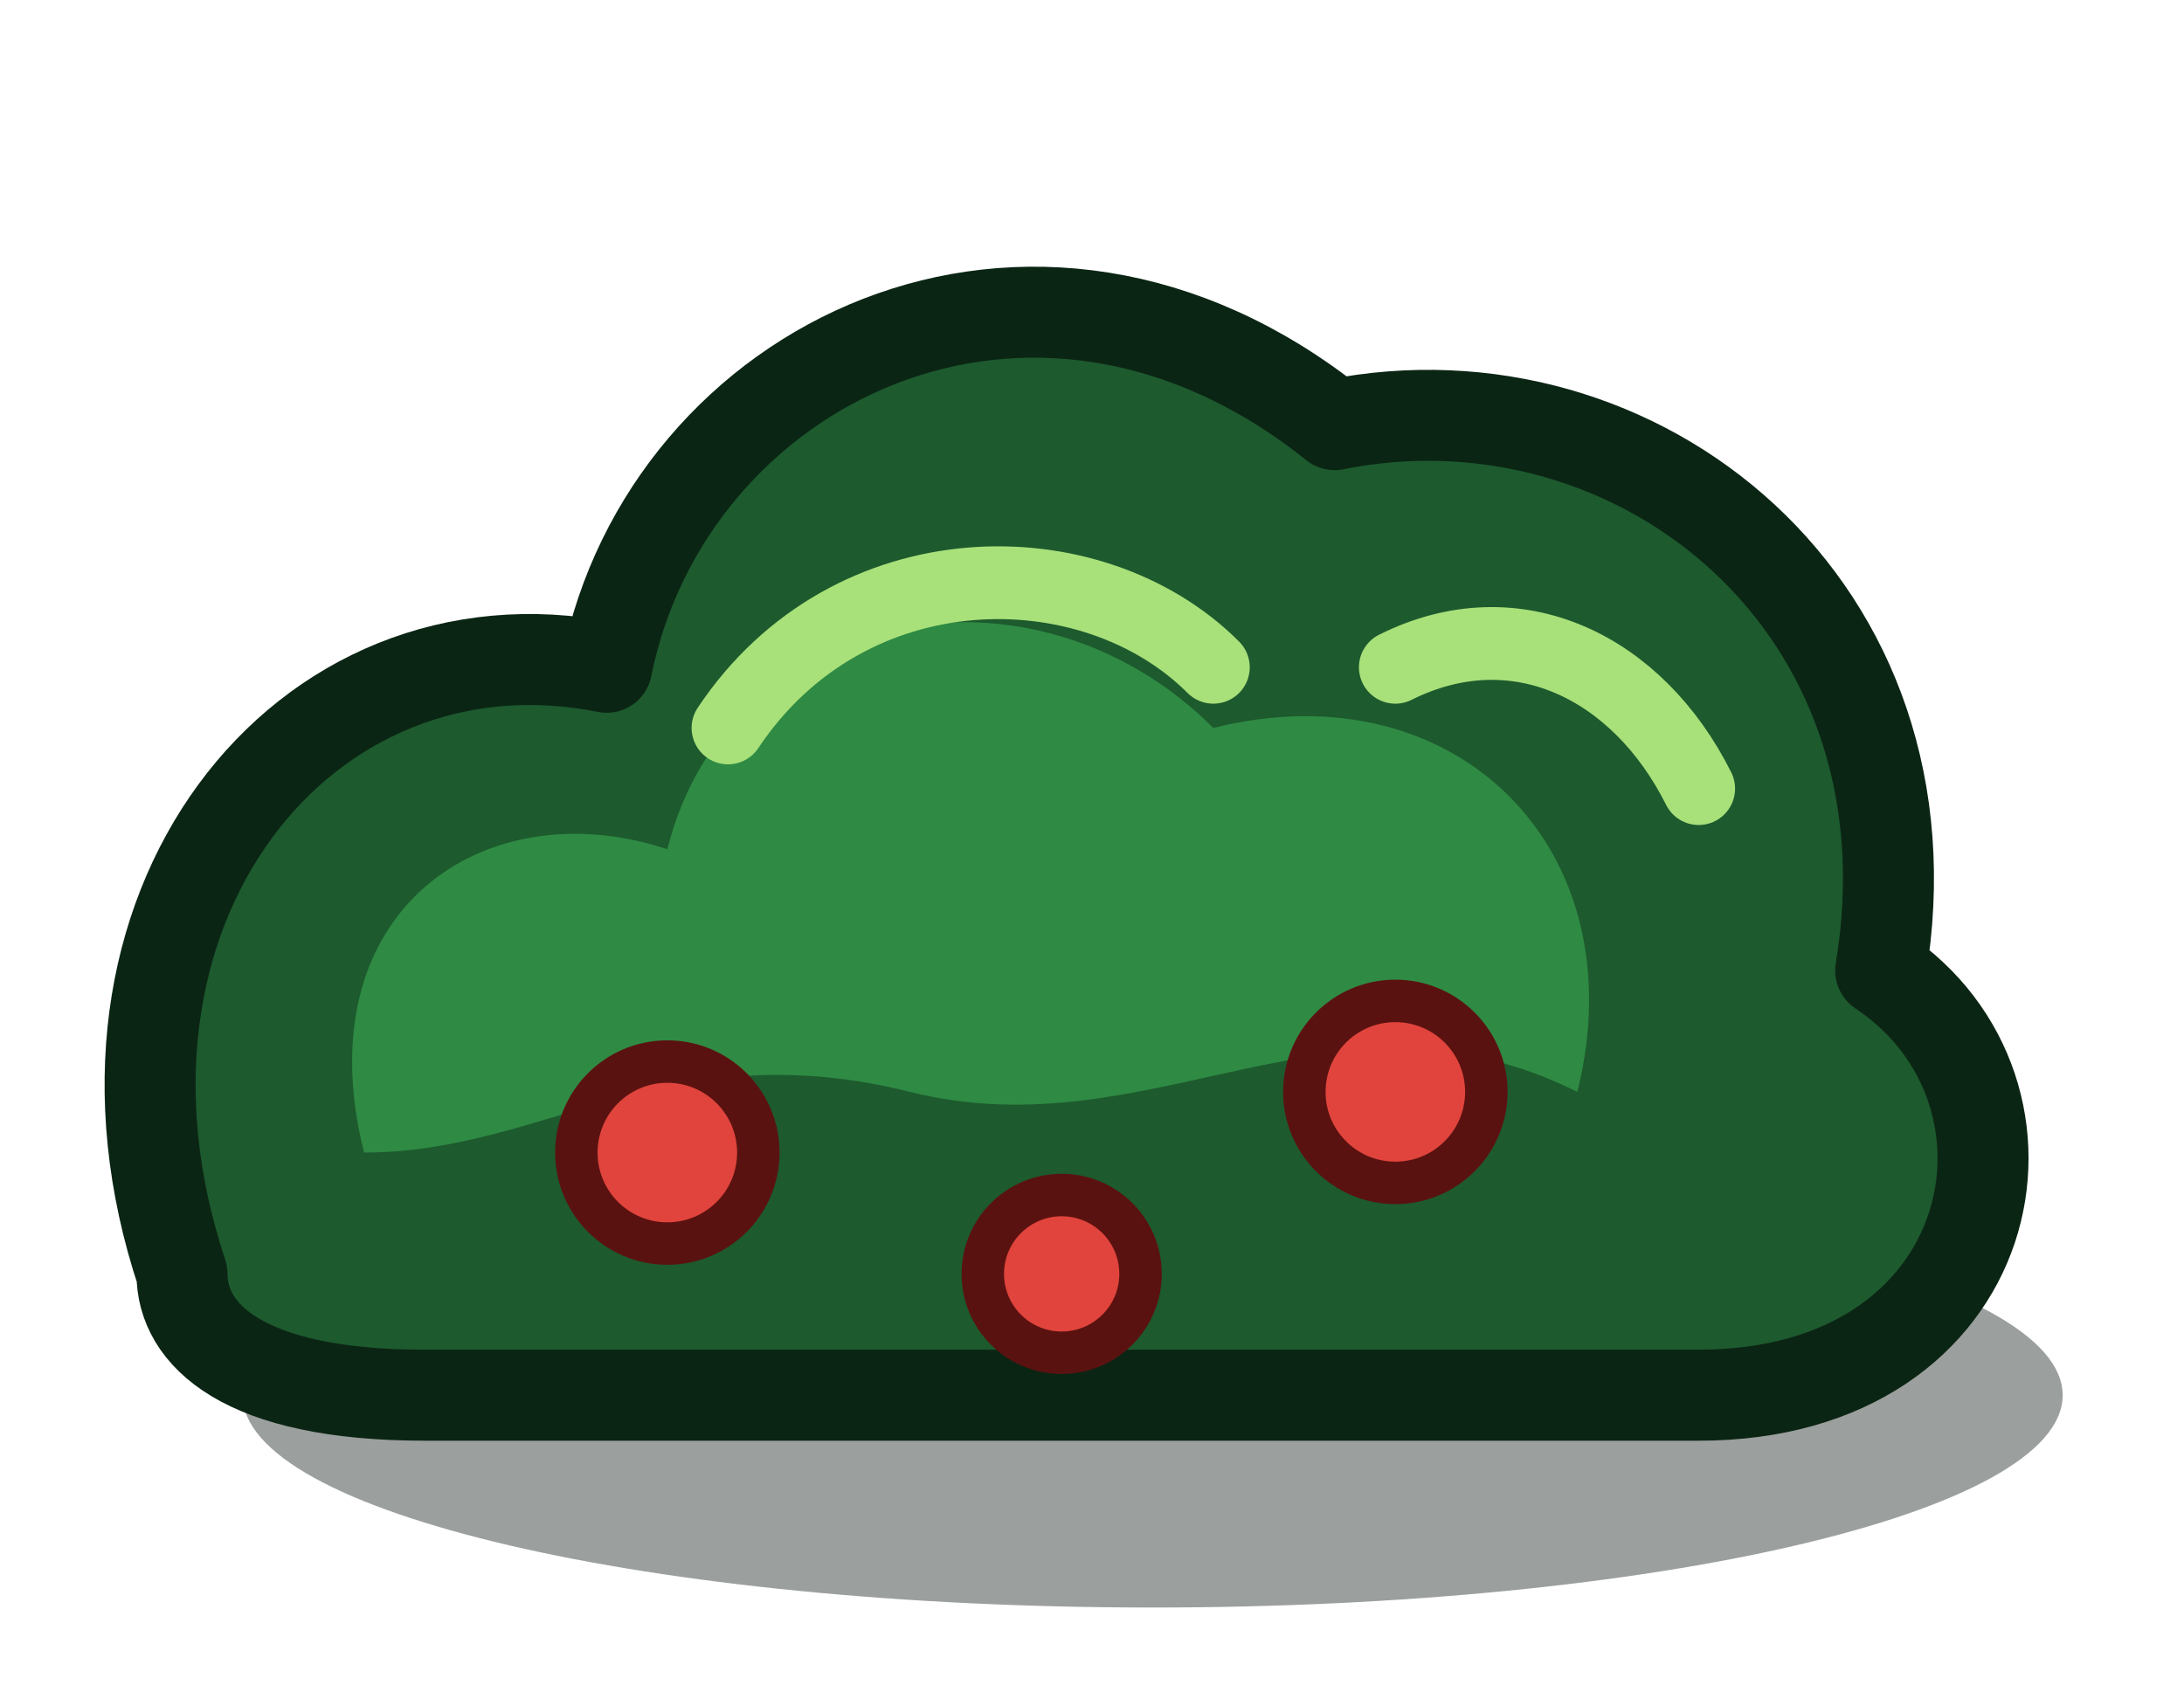
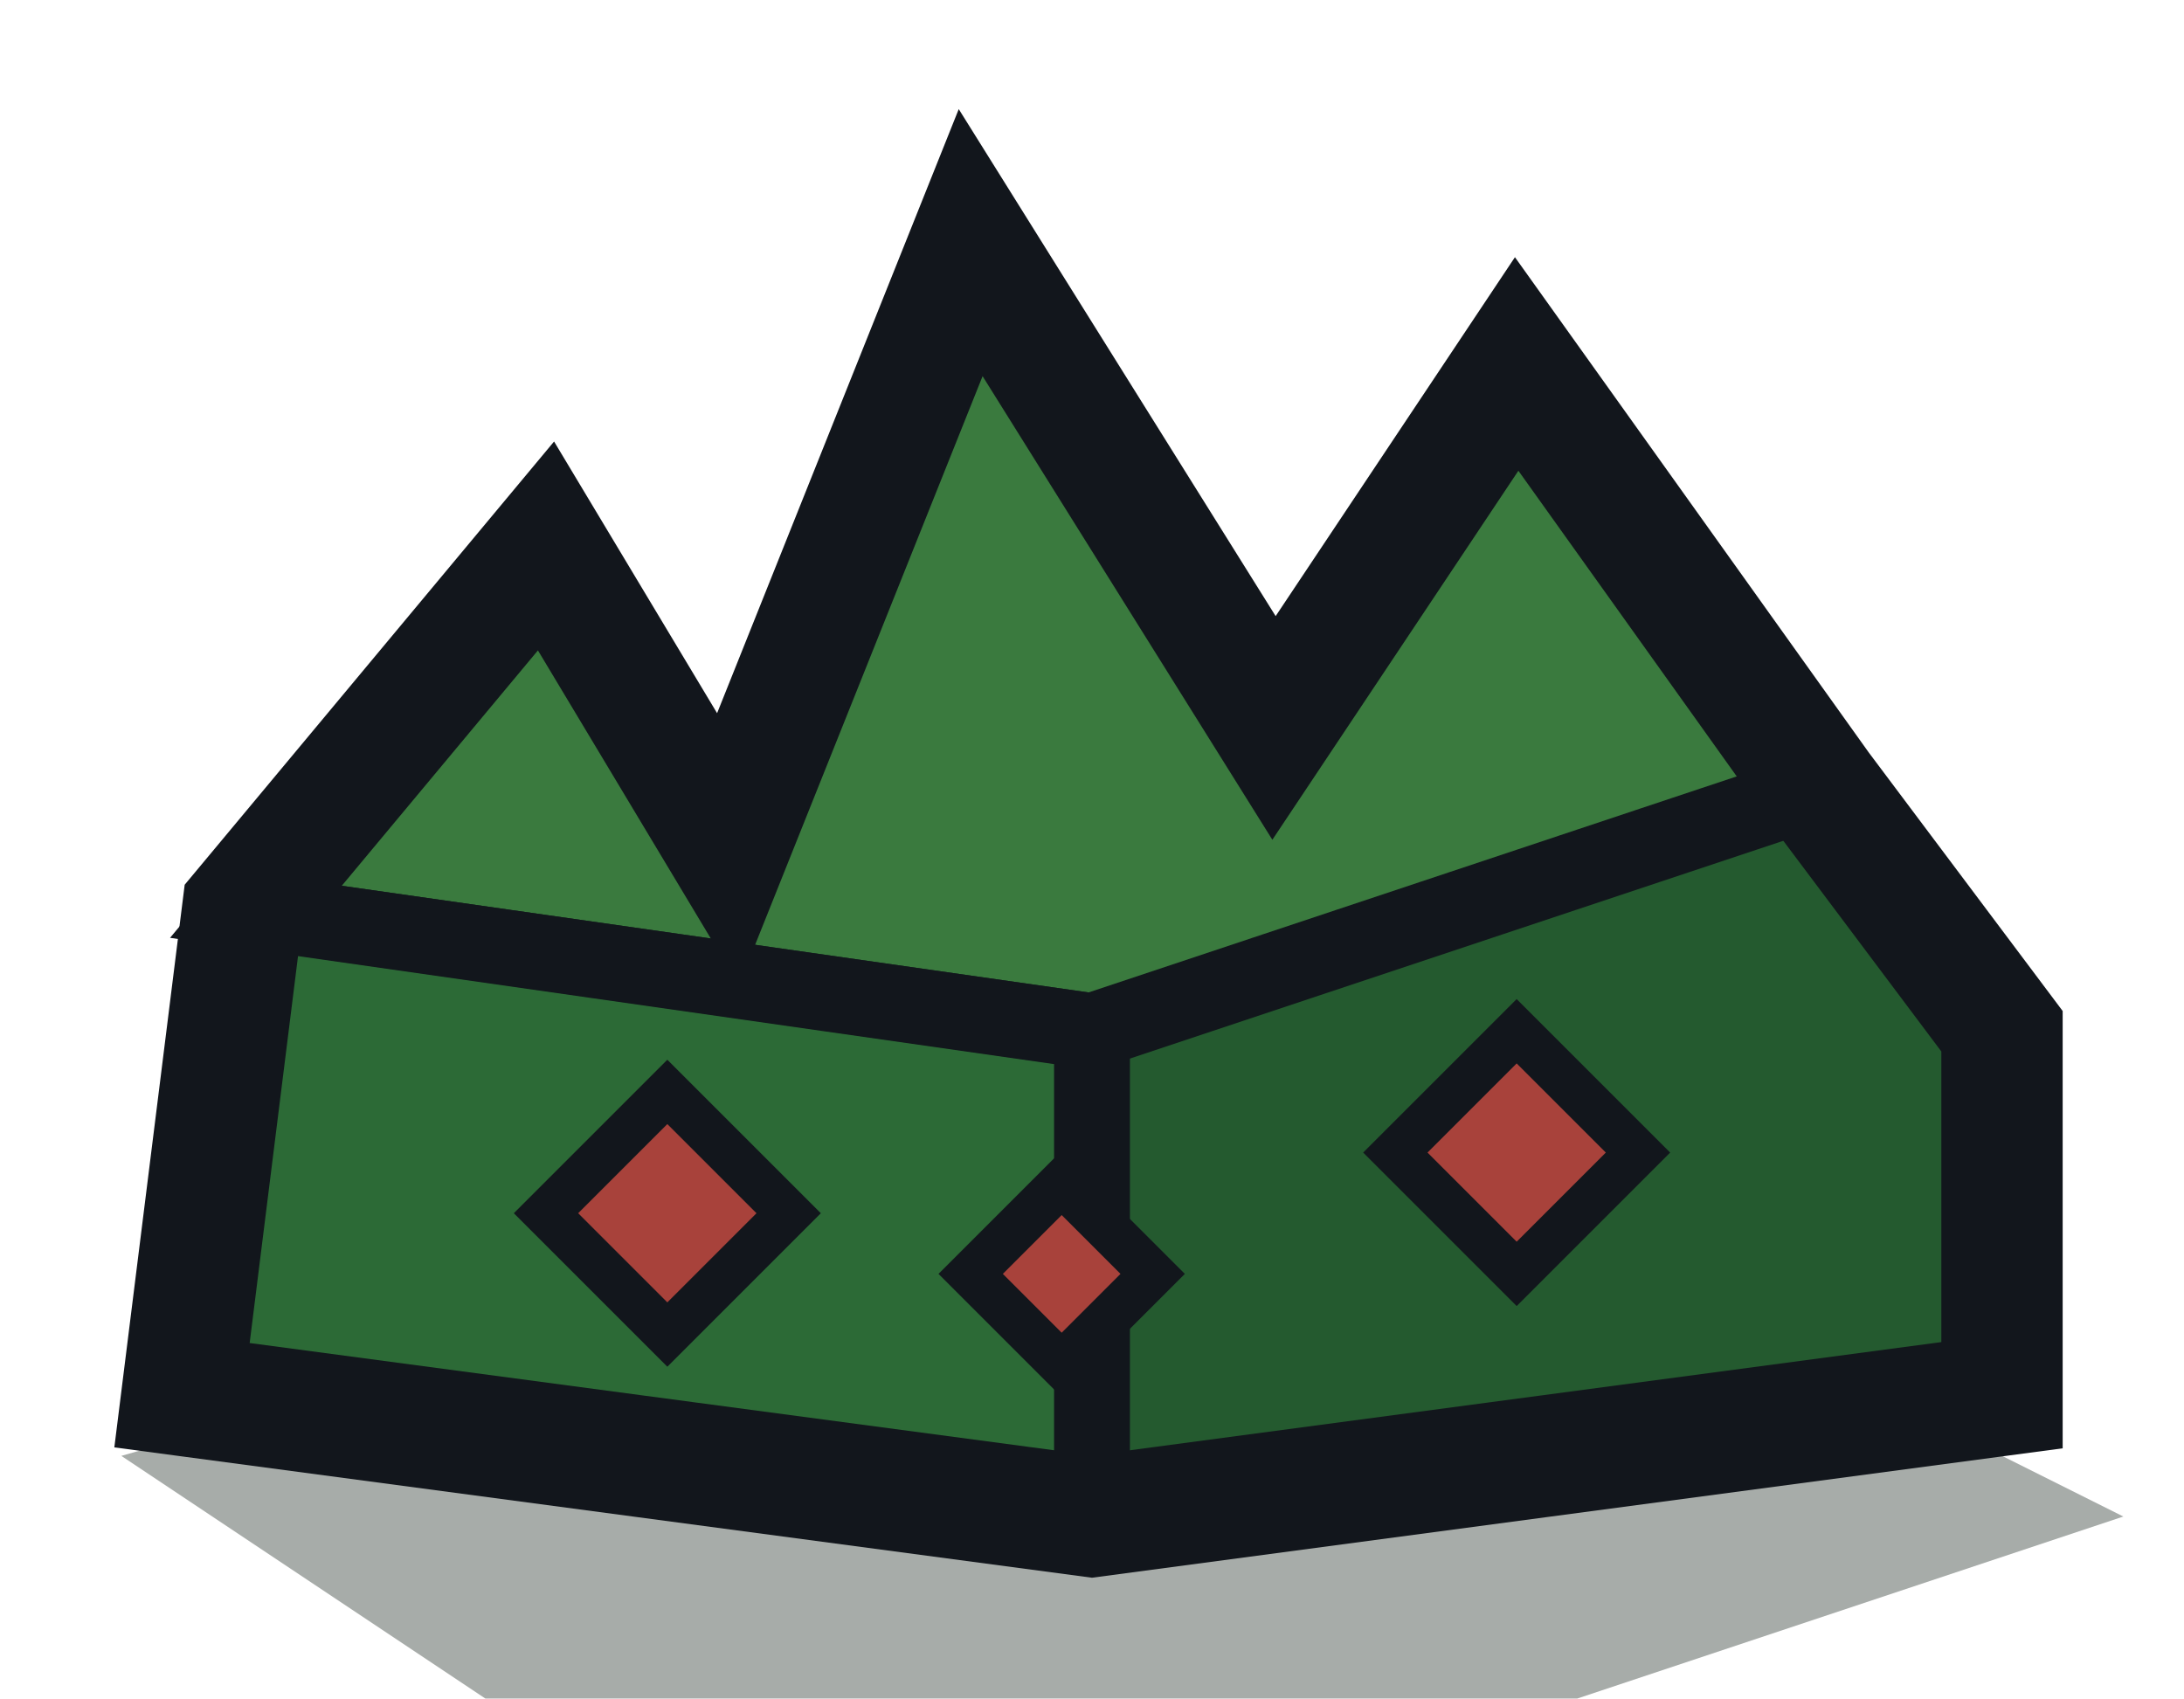
- <svg xmlns="http://www.w3.org/2000/svg" viewBox="0 0 72 56">
-   <ellipse cx="38" cy="46" rx="30" ry="7" fill="#04100a" opacity=".4" />
-   <path d="M6 42C2 30 10 20 20 22c2-10 14-16 24-8 10-2 20 6 18 18 6 4 4 14-6 14H14C8 46 6 44 6 42Z" fill="#1d5a2e" stroke="#0b2514" stroke-width="3" stroke-linejoin="round" />
-   <path d="M12 38c-2-8 4-12 10-10 2-8 12-10 18-4 8-2 14 4 12 12-8-4-14 2-22 0-8-2-12 2-18 2Z" fill="#2f8a43" />
-   <path d="M24 24c4-6 12-6 16-2" fill="none" stroke="#a8e07a" stroke-width="2.4" stroke-linecap="round" />
-   <path d="M46 22c4-2 8 0 10 4" fill="none" stroke="#a8e07a" stroke-width="2.4" stroke-linecap="round" />
-   <circle cx="22" cy="38" r="3" fill="#e0443c" stroke="#5a1210" stroke-width="1.4" />
-   <circle cx="46" cy="36" r="3" fill="#e0443c" stroke="#5a1210" stroke-width="1.4" />
-   <circle cx="35" cy="42" r="2.6" fill="#e0443c" stroke="#5a1210" stroke-width="1.4" />
+ <svg xmlns="http://www.w3.org/2000/svg" viewBox="0 0 72 56" stroke-linejoin="miter" stroke-miterlimit="4">
+   <path d="M4 48 18 44 58 44 70 50 52 56 16 56Z" fill="#04100a" opacity=".35" />
+   <g stroke="#12161c" stroke-width="2.5">
+     <path d="M6 46 8 30 18 18 24 28 32 8 42 24 50 12 60 26 66 34 66 46 36 50Z" fill="#245a2f" />
+     <path d="M8 30 18 18 24 28 32 8 42 24 50 12 60 26 36 34Z" fill="#3a7a3e" />
+     <path d="M6 46 8 30 36 34 36 50Z" fill="#2c6a36" />
+   </g>
+   <path d="M6 46 8 30 18 18 24 28 32 8 42 24 50 12 60 26 66 34 66 46 36 50Z" fill="none" stroke="#12161c" stroke-width="4" />
+   <g fill="#a8423b" stroke="#12161c" stroke-width="1.5">
+     <path d="M18 40 22 36 26 40 22 44Z" />
+     <path d="M46 38 50 34 54 38 50 42Z" />
+     <path d="M32 42 35 39 38 42 35 45Z" />
+   </g>
</svg>
